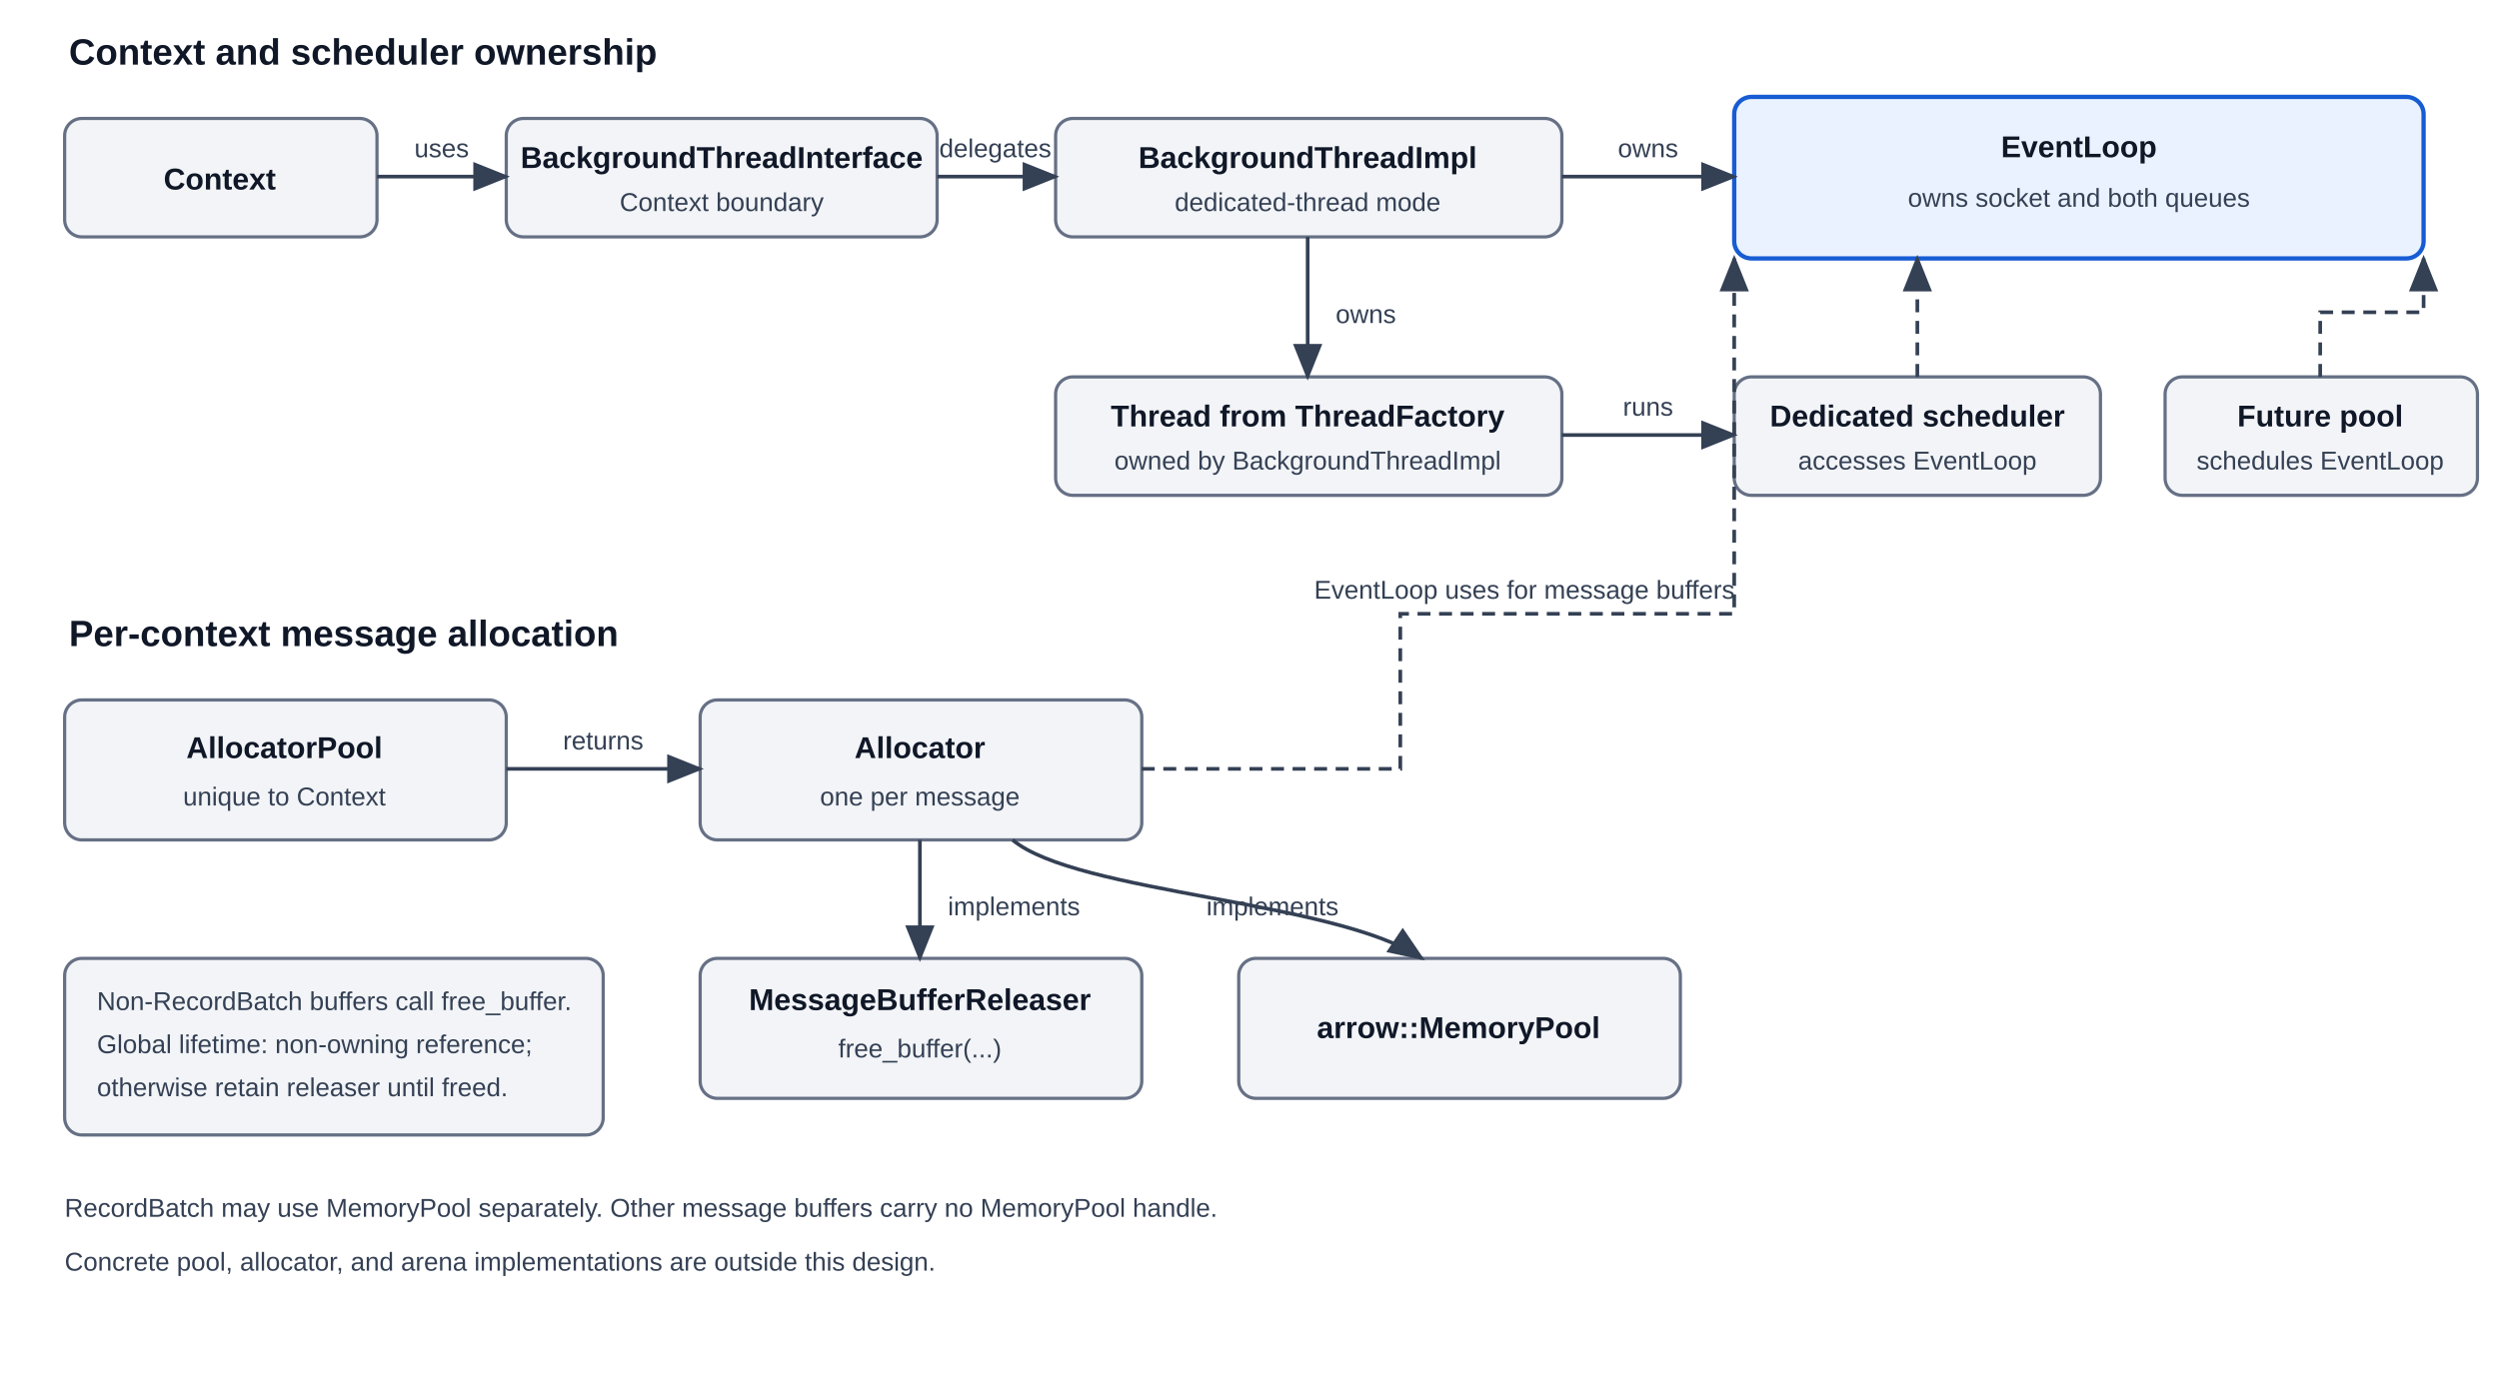
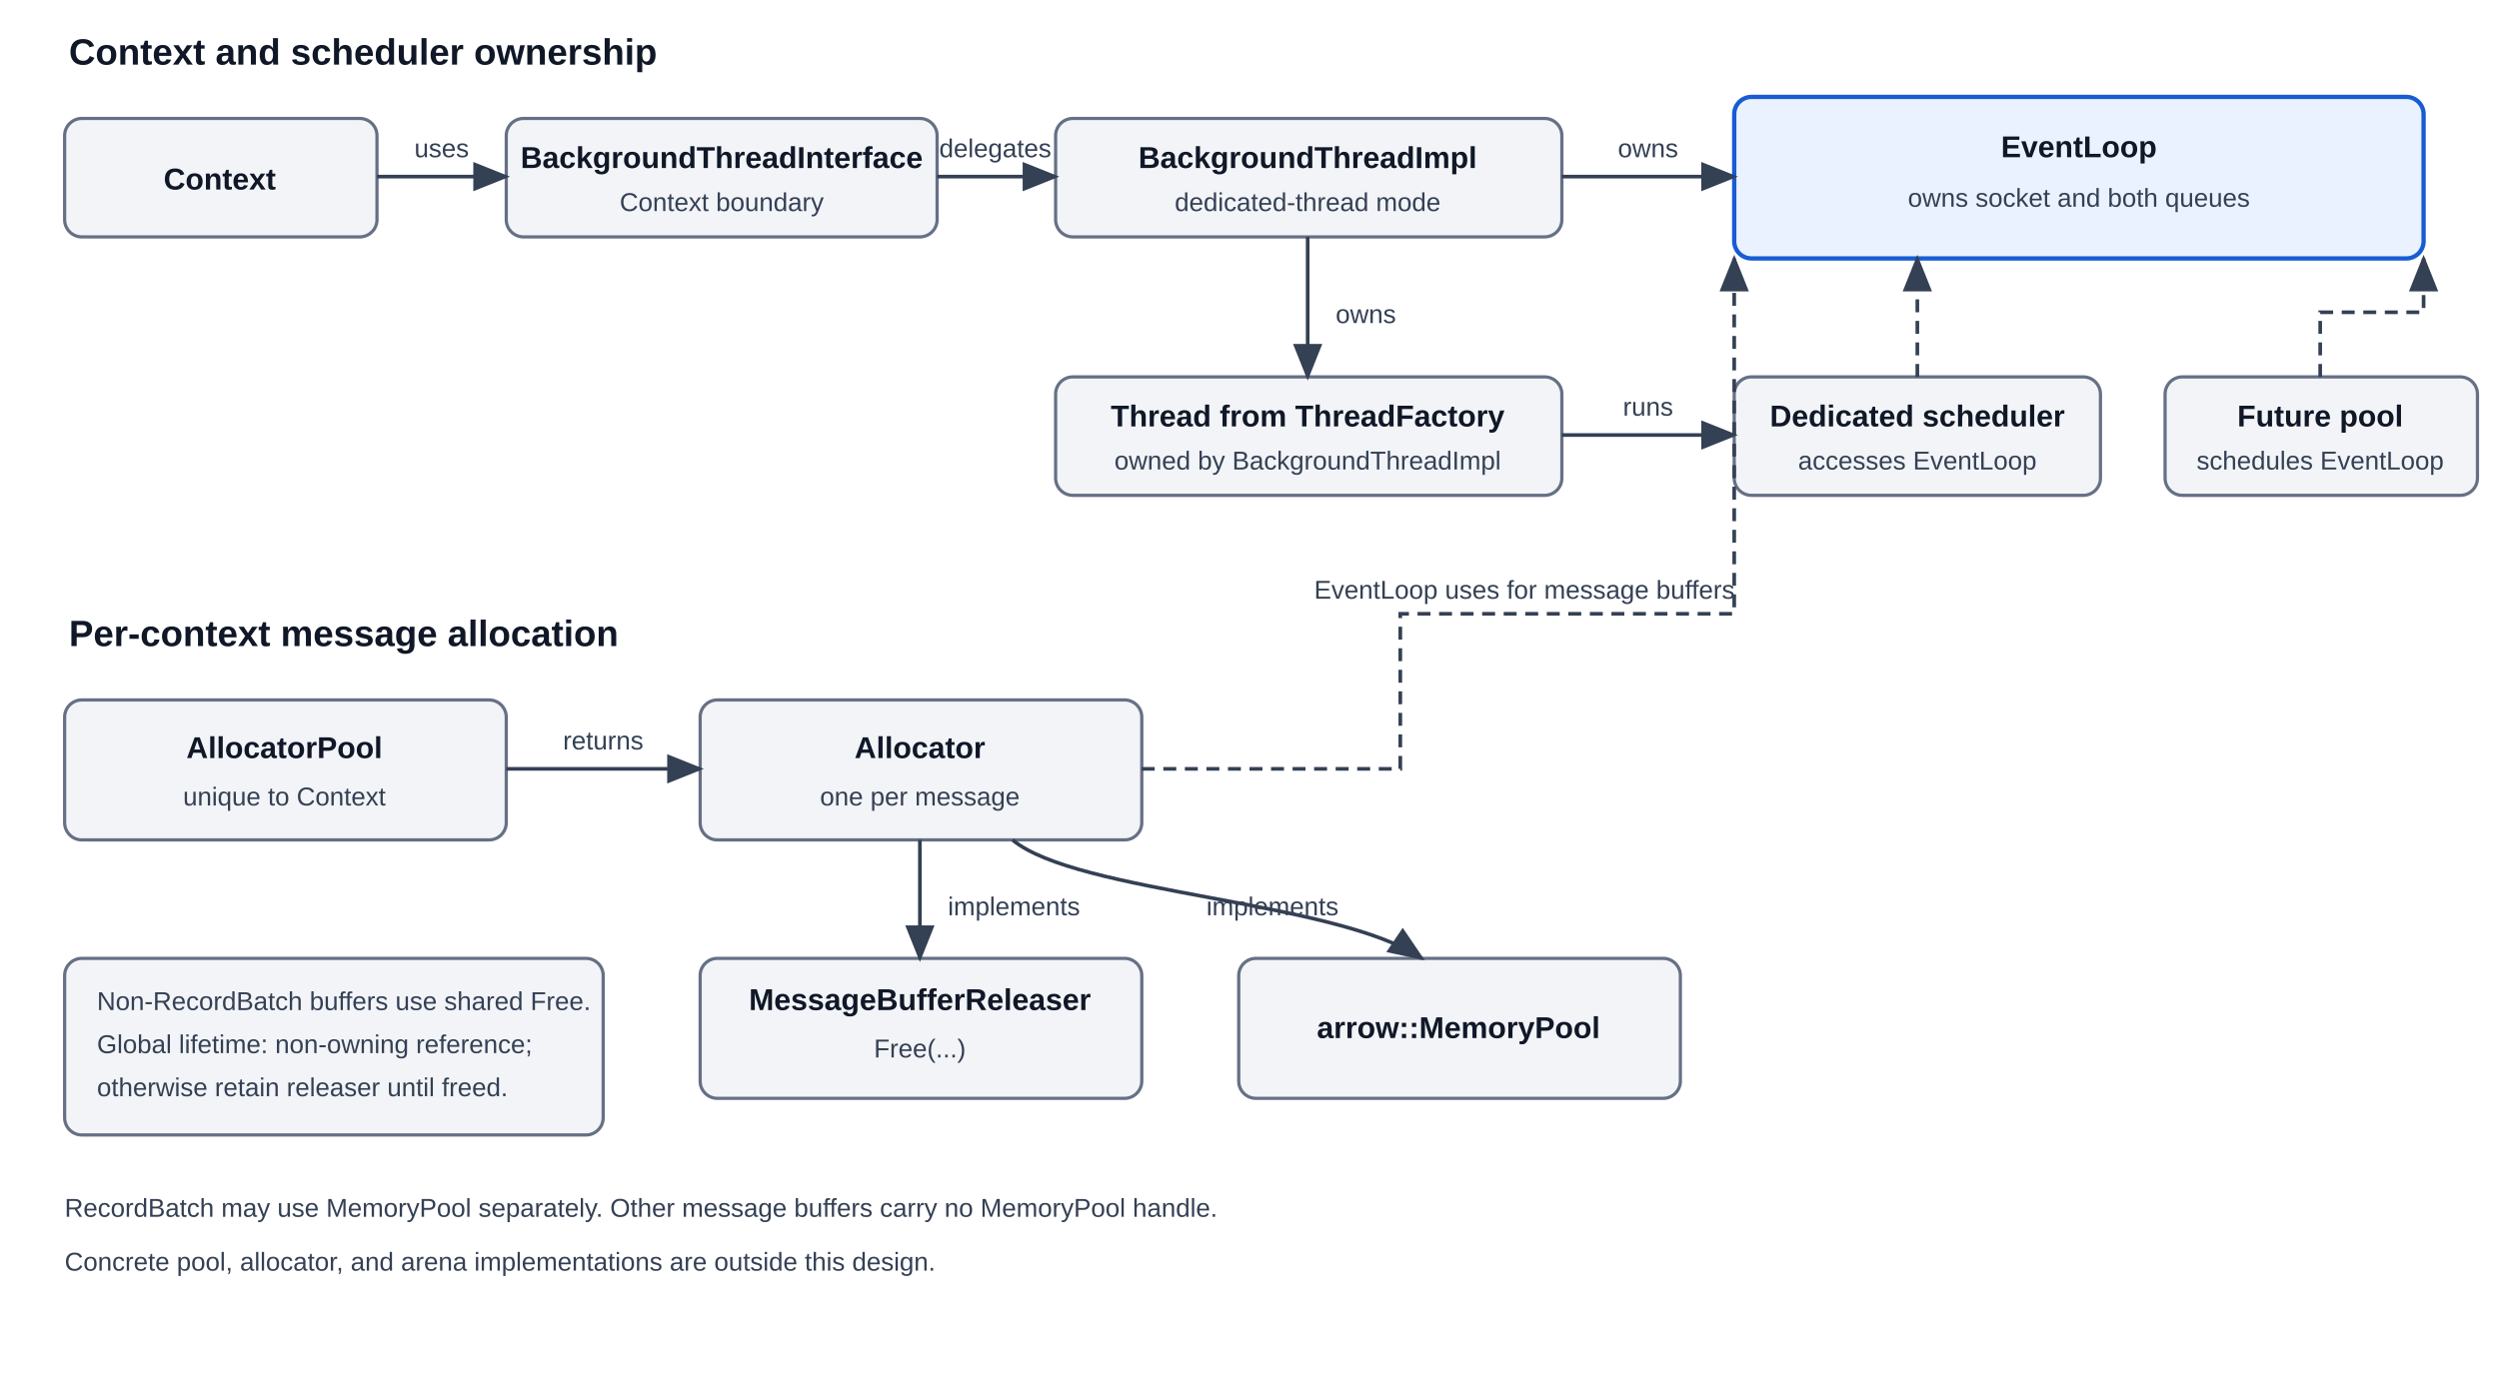
<svg xmlns="http://www.w3.org/2000/svg" width="1160" height="650" viewBox="0 0 1160 650" role="img" aria-labelledby="title desc">
  <defs>
    <marker id="arrow" markerWidth="10" markerHeight="8" refX="9" refY="4" orient="auto">
      <path d="M0,0 L10,4 L0,8 z" fill="#344054" />
    </marker>
    <style>
      text { font-family: Arial, sans-serif; fill: #101828; }
      .box { fill: #f2f4f7; stroke: #667085; stroke-width: 1.5; rx: 8; }
      .loop { fill: #eaf2ff; stroke: #175cd3; stroke-width: 2; rx: 8; }
      .edge { fill: none; stroke: #344054; stroke-width: 1.7; marker-end: url(#arrow); }
      .uses { stroke-dasharray: 6 4; }
      .name { font-size: 14px; font-weight: 600; }
      .label { font-size: 12px; fill: #344054; }
      .title { font-size: 17px; font-weight: 700; }
    </style>
  </defs>
  <text class="title" x="32" y="30">Context and scheduler ownership</text>
  <rect class="box" x="30" y="55" width="145" height="55" />
  <text class="name" x="102" y="88" text-anchor="middle">Context</text>
  <rect class="box" x="235" y="55" width="200" height="55" />
  <text class="name" x="335" y="78" text-anchor="middle">BackgroundThreadInterface</text>
  <text class="label" x="335" y="98" text-anchor="middle">Context boundary</text>
  <rect class="box" x="490" y="55" width="235" height="55" />
  <text class="name" x="607" y="78" text-anchor="middle">BackgroundThreadImpl</text>
  <text class="label" x="607" y="98" text-anchor="middle">dedicated-thread mode</text>
  <rect class="loop" x="805" y="45" width="320" height="75" />
  <text class="name" x="965" y="73" text-anchor="middle">EventLoop</text>
  <text class="label" x="965" y="96" text-anchor="middle">owns socket and both queues</text>
  <path class="edge" d="M175 82 H235" />
  <text class="label" x="205" y="73" text-anchor="middle">uses</text>
  <path class="edge" d="M435 82 H490" />
  <text class="label" x="462" y="73" text-anchor="middle">delegates</text>
  <path class="edge" d="M725 82 H805" />
  <text class="label" x="765" y="73" text-anchor="middle">owns</text>
  <rect class="box" x="490" y="175" width="235" height="55" />
  <text class="name" x="607" y="198" text-anchor="middle">Thread from ThreadFactory</text>
  <text class="label" x="607" y="218" text-anchor="middle">owned by BackgroundThreadImpl</text>
  <rect class="box" x="805" y="175" width="170" height="55" />
  <text class="name" x="890" y="198" text-anchor="middle">Dedicated scheduler</text>
  <text class="label" x="890" y="218" text-anchor="middle">accesses EventLoop</text>
  <rect class="box" x="1005" y="175" width="145" height="55" />
  <text class="name" x="1077" y="198" text-anchor="middle">Future pool</text>
  <text class="label" x="1077" y="218" text-anchor="middle">schedules EventLoop</text>
  <path class="edge" d="M607 110 V175" />
  <text class="label" x="620" y="150">owns</text>
  <path class="edge" d="M725 202 H805" />
  <text class="label" x="765" y="193" text-anchor="middle">runs</text>
  <path class="edge uses" d="M890 175 V120" />
  <path class="edge uses" d="M1077 175 V145 H1125 V120" />
  <text class="title" x="32" y="300">Per-context message allocation</text>
  <rect class="box" x="30" y="325" width="205" height="65" />
  <text class="name" x="132" y="352" text-anchor="middle">AllocatorPool</text>
  <text class="label" x="132" y="374" text-anchor="middle">unique to Context</text>
  <rect class="box" x="325" y="325" width="205" height="65" />
  <text class="name" x="427" y="352" text-anchor="middle">Allocator</text>
  <text class="label" x="427" y="374" text-anchor="middle">one per message</text>
  <path class="edge" d="M235 357 H325" />
  <text class="label" x="280" y="348" text-anchor="middle">returns</text>
  <path class="edge uses" d="M530 357 H650 V285 H805 V120" />
  <text class="label" x="610" y="278">EventLoop uses for message buffers</text>
  <rect class="box" x="325" y="445" width="205" height="65" />
  <text class="name" x="427" y="469" text-anchor="middle">MessageBufferReleaser</text>
-   <text class="label" x="427" y="491" text-anchor="middle">free_buffer(...)</text>
+   <text class="label" x="427" y="491" text-anchor="middle">Free(...)</text>
  <rect class="box" x="575" y="445" width="205" height="65" />
  <text class="name" x="677" y="482" text-anchor="middle">arrow::MemoryPool</text>
  <path class="edge" d="M427 390 V445" />
  <text class="label" x="440" y="425">implements</text>
  <path class="edge" d="M470 390 C500 415 620 418 660 445" />
  <text class="label" x="560" y="425">implements</text>
  <rect class="box" x="30" y="445" width="250" height="82" />
-   <text class="label" x="45" y="469">Non-RecordBatch buffers call free_buffer.</text>
+   <text class="label" x="45" y="469">Non-RecordBatch buffers use shared Free.</text>
  <text class="label" x="45" y="489">Global lifetime: non-owning reference;</text>
  <text class="label" x="45" y="509">otherwise retain releaser until freed.</text>
  <text class="label" x="30" y="565">RecordBatch may use MemoryPool separately. Other message buffers carry no MemoryPool handle.</text>
  <text class="label" x="30" y="590">Concrete pool, allocator, and arena implementations are outside this design.</text>
</svg>
